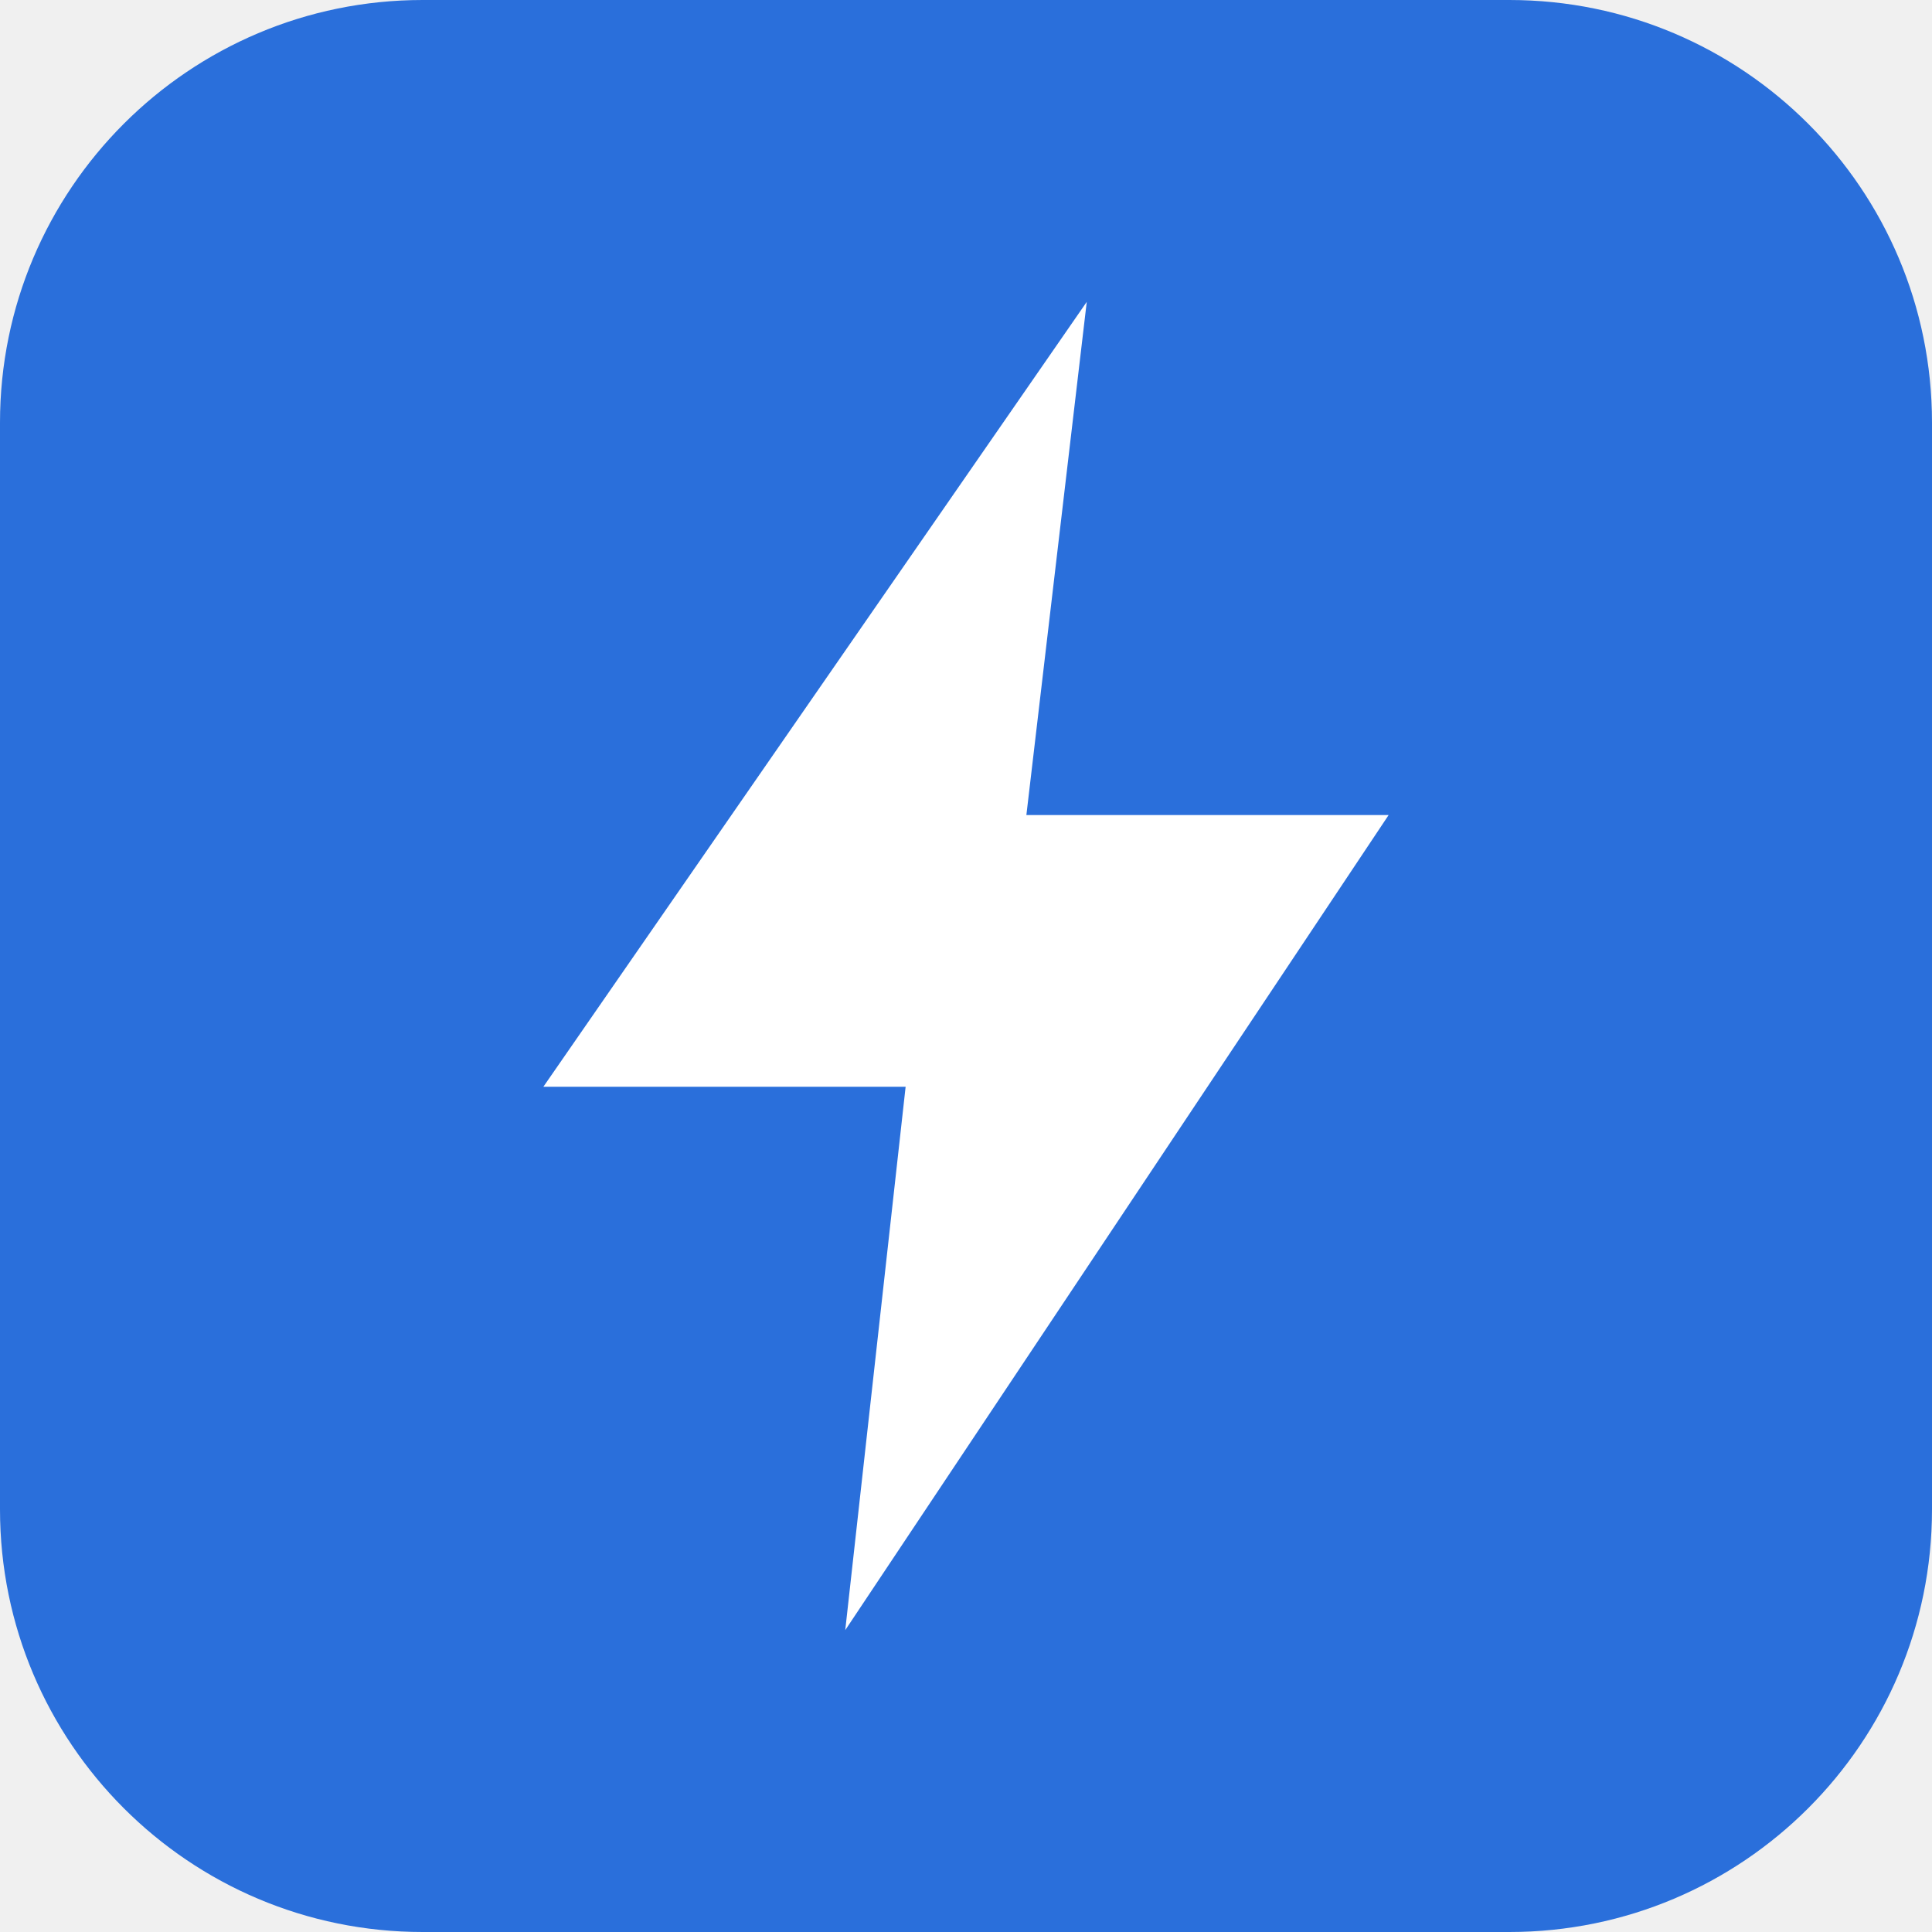
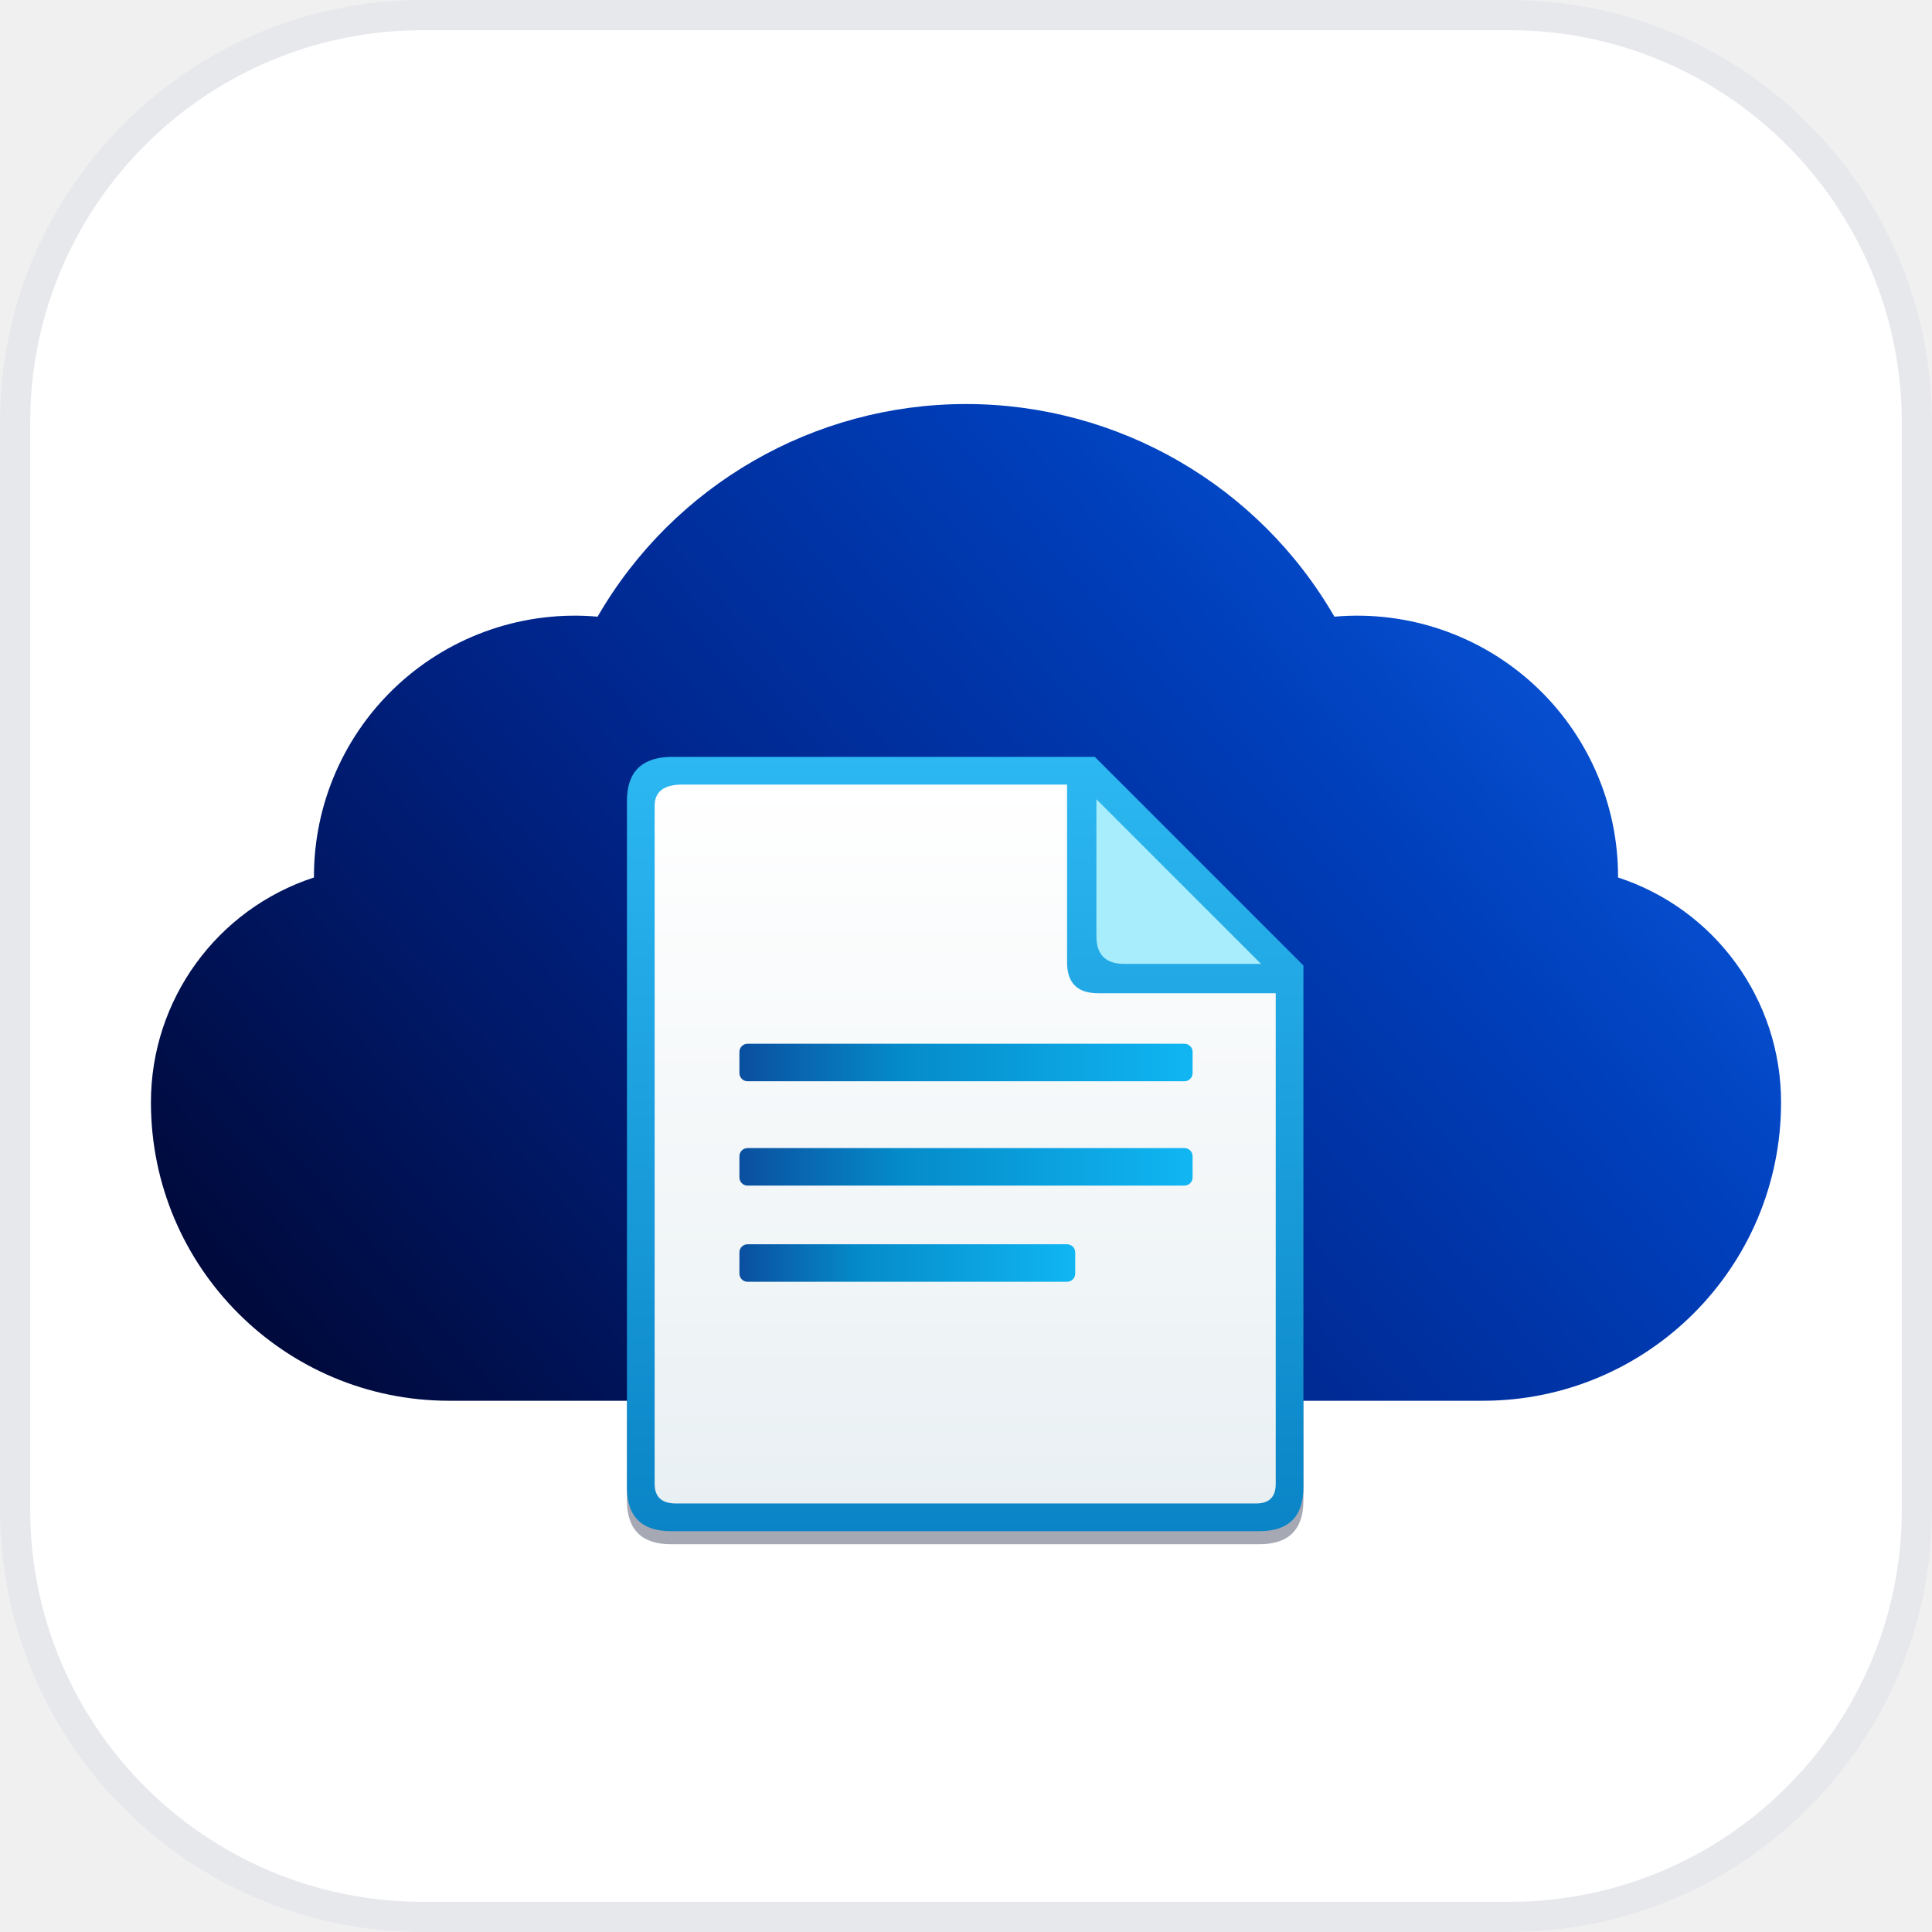
<svg xmlns="http://www.w3.org/2000/svg" viewBox="0 0 64 64" width="64" height="64">
-   <rect width="64" height="64" rx="14" fill="#2a6fdb" />
-   <path d="M36 10 18 36h12l-2 18 18-27H34z" fill="#fff" />
+   <defs>
+     <linearGradient id="n" gradientUnits="userSpaceOnUse" x1="14" y1="64" x2="86" y2="2">
+       <stop offset="0" stop-color="#000a3d" />
+       <stop offset=".4" stop-color="#002489" />
+       <stop offset=".75" stop-color="#003fbb" />
+       <stop offset="1" stop-color="#0b5be0" />
+     </linearGradient>
+     <linearGradient id="b" x1="0" y1="0" x2="0" y2="1">
+       <stop offset="0" stop-color="#2cb8f2" />
+       <stop offset="1" stop-color="#0a84c6" />
+     </linearGradient>
+     <linearGradient id="p" x1="0" y1="0" x2="0" y2="1">
+       <stop offset="0" stop-color="#fff" />
+       <stop offset="1" stop-color="#e9f0f3" />
+     </linearGradient>
+     <linearGradient id="r" x1="0" y1="0" x2="1" y2="0">
+       <stop offset="0" stop-color="#0a4f9f" />
+       <stop offset=".35" stop-color="#058ac9" />
+       <stop offset="1" stop-color="#10b6f2" />
+     </linearGradient>
+   </defs>
+   <rect width="64" height="64" rx="14" fill="#fff" />
+   <rect x=".5" y=".5" width="63" height="63" rx="13.5" fill="none" stroke="#0b1b3f" stroke-opacity=".1" />
+   <g transform="translate(5 13.3) scale(.54)">
+     <path fill="url(#n)" d="M0 43A14.5 14.5 0 0 1 10 29.2A16 16 0 0 1 27.4 13.2A26.1 26.1 0 0 1 72.6 13.2A16 16 0 0 1 90 29.2A14.5 14.5 0 0 1 100 43A18.3 18.3 0 0 1 81.7 61.3H18.3A18.3 18.3 0 0 1 0 43Z" />
+     <path fill="#00062a" fill-opacity=".35" d="M32 22.6H57.9L70.7 35.4V67.4Q70.7 70.1 68 70.1H31.9Q29.2 70.1 29.2 67.4V25.3Q29.2 22.6 32 22.6Z" />
+     <path fill="url(#b)" d="M32 21.8H57.9L70.7 34.6V66.6Q70.7 69.3 68 69.3H31.9Q29.2 69.3 29.2 66.6V24.5Q29.2 21.8 32 21.8Z" />
+     <path fill="url(#p)" d="M32.6 23.5H56.2V34.4Q56.2 36.3 58.1 36.3H69V66.4Q69 67.6 67.8 67.6H32.2Q30.9 67.6 30.9 66.4V24.8Q30.9 23.5 32.6 23.5Z" />
+     <path fill="#a8edfc" d="M58 24.4 68.1 34.5H59.7Q58 34.5 58 32.8Z" />
+     <g fill="url(#r)">
+       <rect x="36.1" y="39.4" width="27.8" height="2.3" rx=".5" />
+       <rect x="36.1" y="45.8" width="27.8" height="2.3" rx=".5" />
+       <rect x="36.1" y="51.7" width="20.6" height="2.3" rx=".5" />
+     </g>
+   </g>
</svg>
